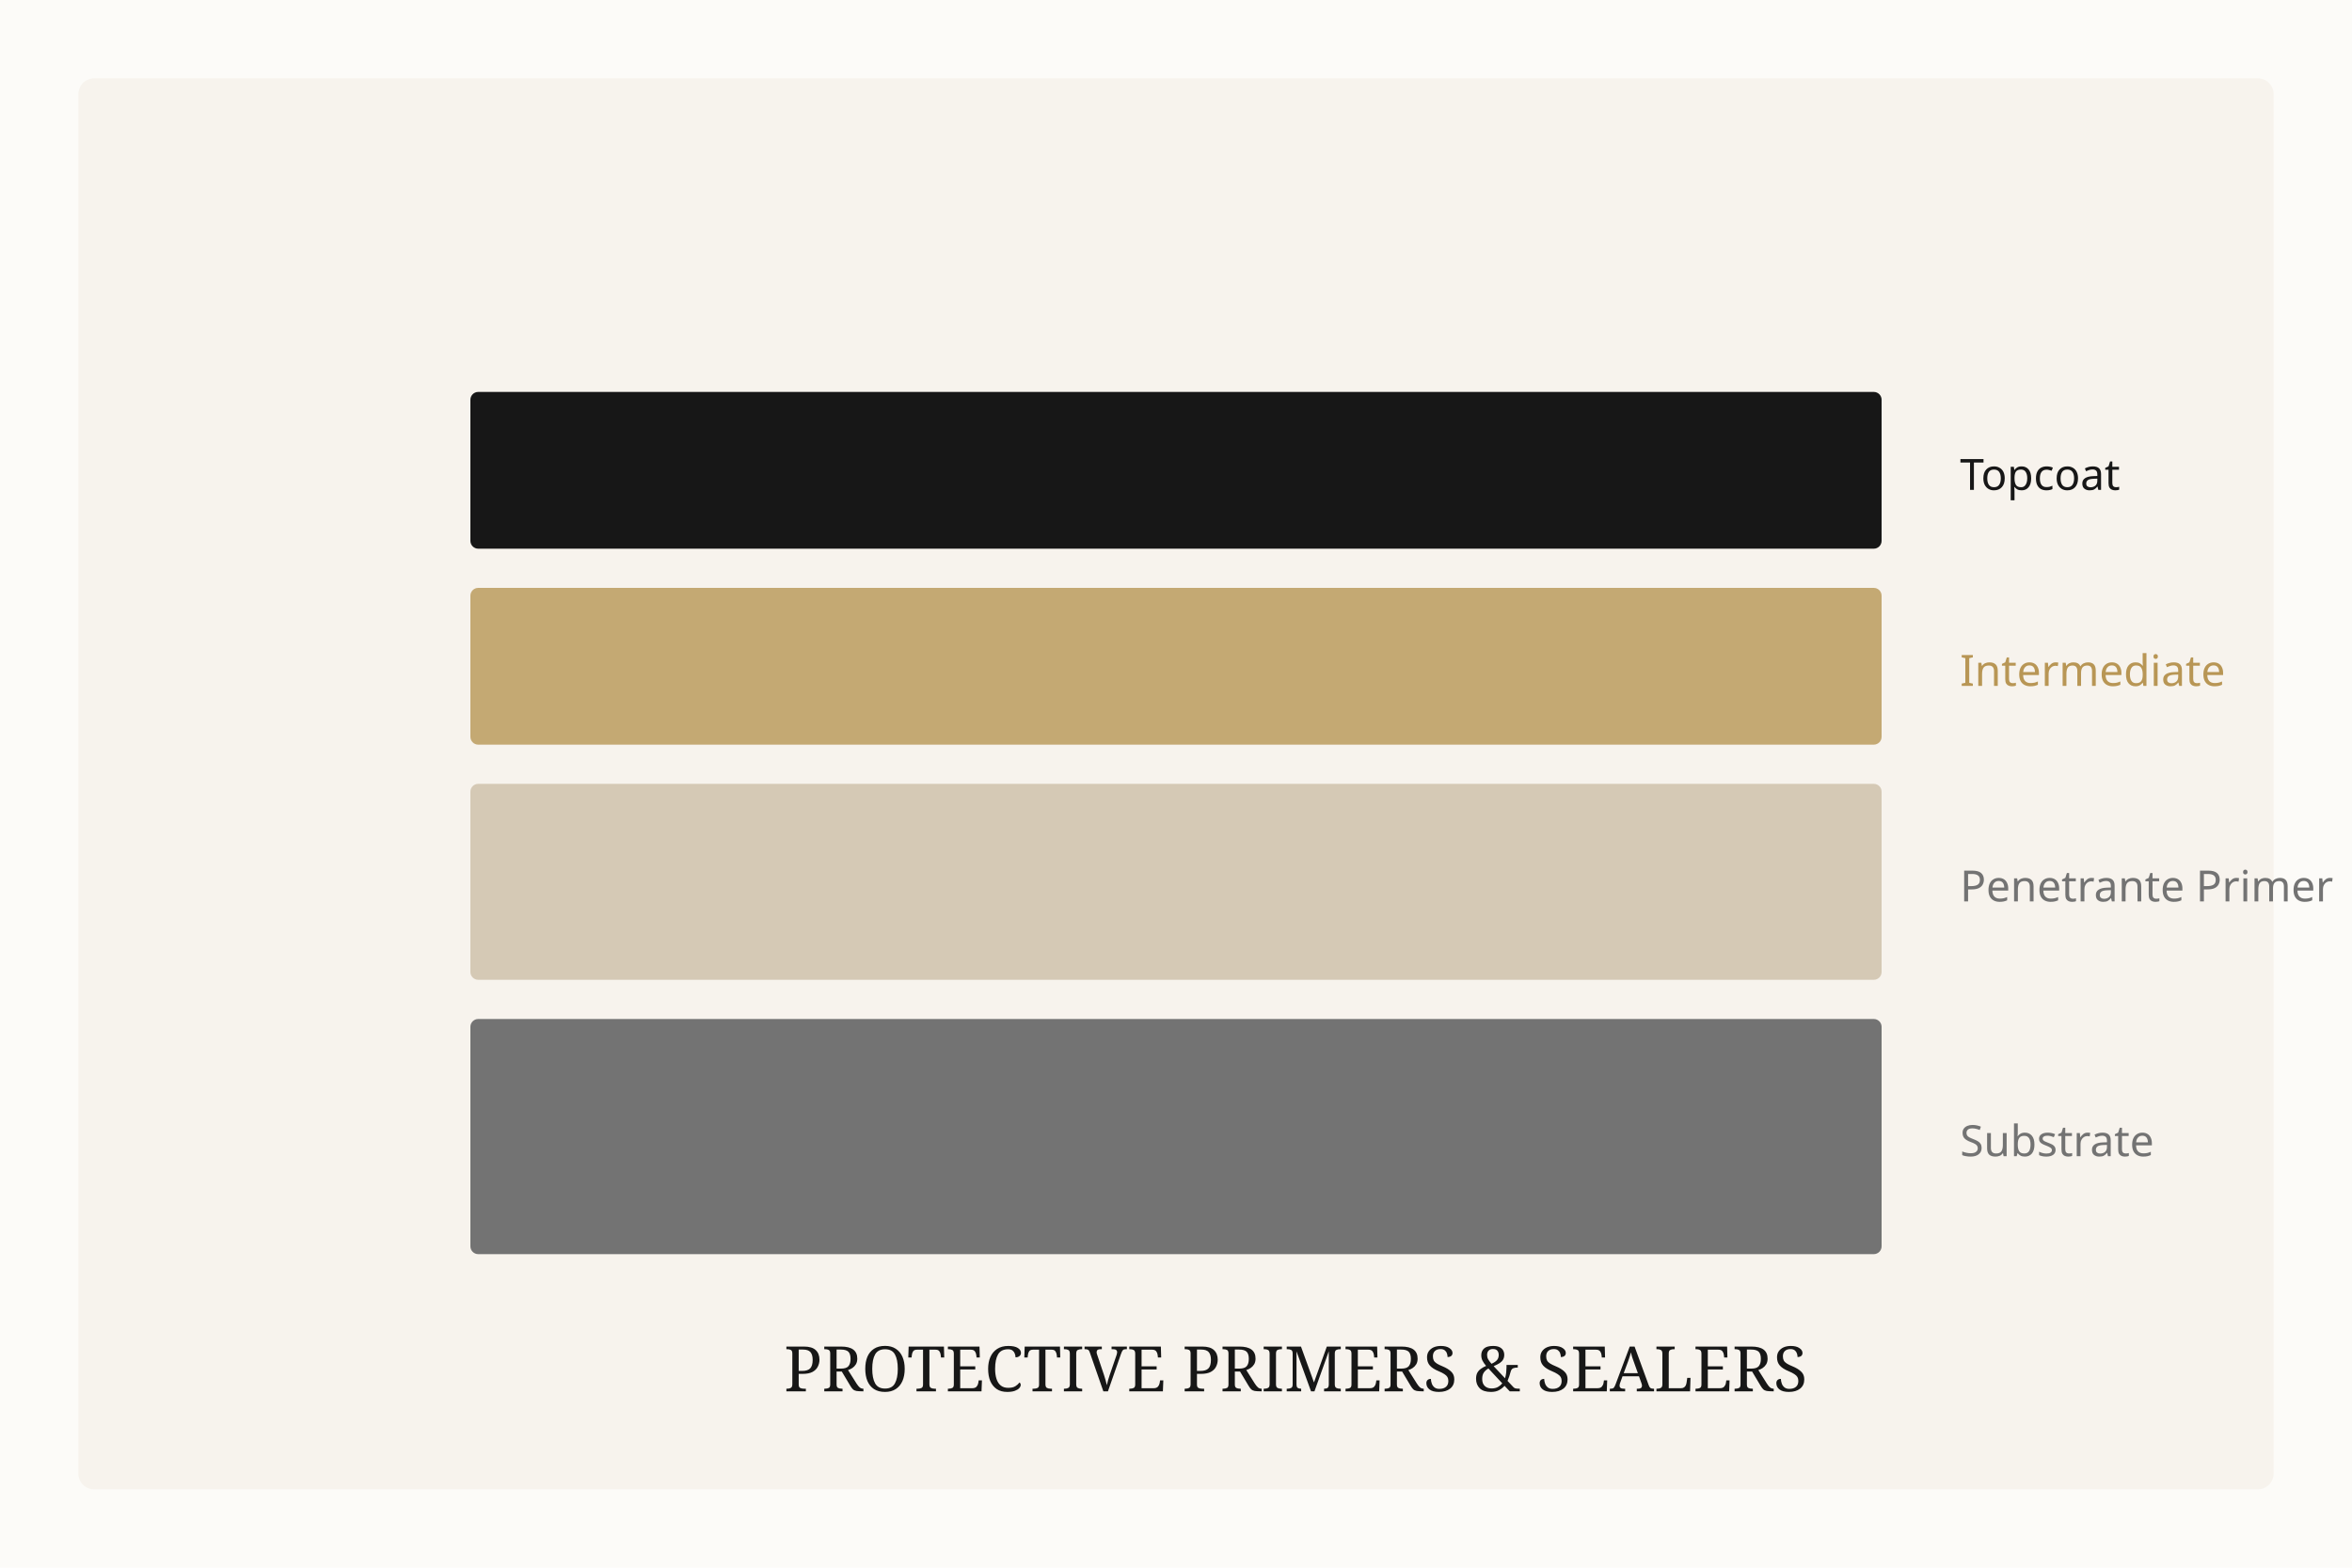
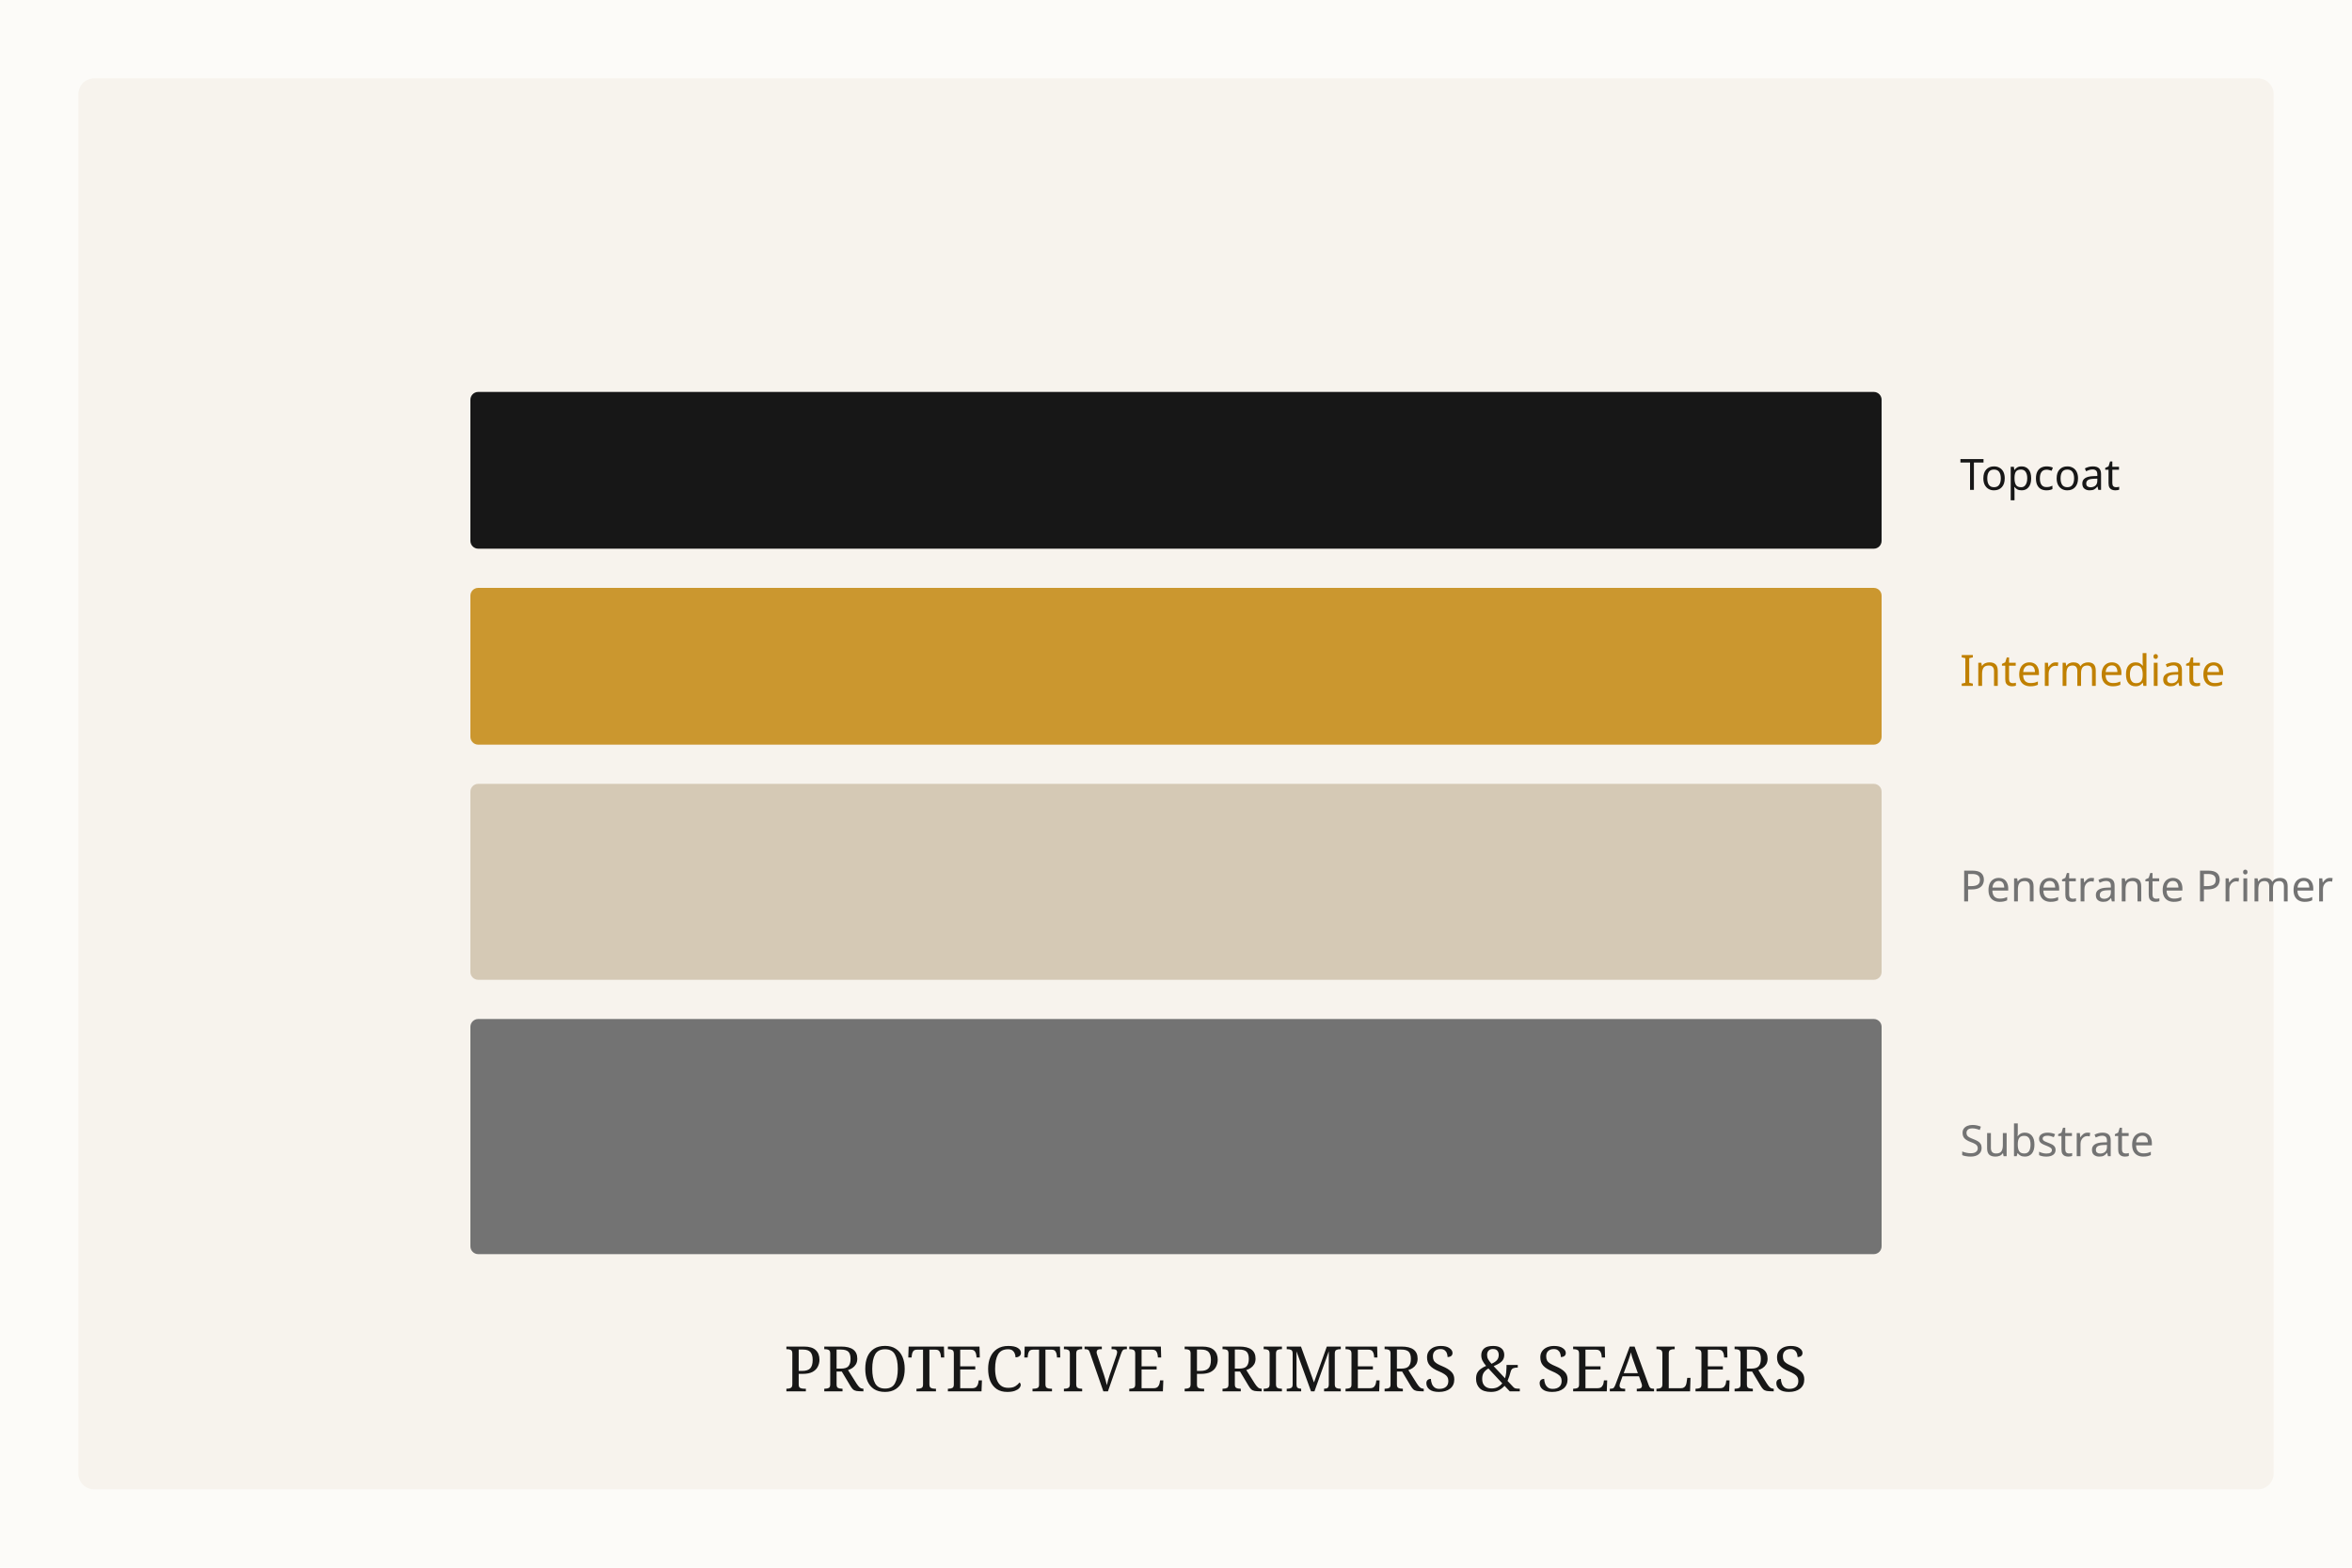
<svg xmlns="http://www.w3.org/2000/svg" width="600" height="400" viewBox="0 0 600 400" fill="none">
  <rect width="600" height="400" fill="#FCFBF8" />
  <rect x="20" y="20" width="560" height="360" fill="#E9E0D2" fill-opacity="0.3" rx="4" />
  <rect x="120" y="100" width="360" height="40" fill="#171717" rx="2" />
-   <rect x="120" y="150" width="360" height="40" fill="#B89655" fill-opacity="0.8" rx="2" />
+   <rect x="120" y="150" width="360" height="40" fill="#C08000" fill-opacity="0.8" rx="2" />
  <rect x="120" y="200" width="360" height="50" fill="#D5C9B5" rx="2" />
  <rect x="120" y="260" width="360" height="60" fill="#737373" rx="2" />
  <text x="500" y="125" font-family="sans-serif" font-size="11" fill="#171717">Topcoat</text>
-   <text x="500" y="175" font-family="sans-serif" font-size="11" fill="#B89655">Intermediate</text>
+   <text x="500" y="175" font-family="sans-serif" font-size="11" fill="#C08000">Intermediate</text>
  <text x="500" y="230" font-family="sans-serif" font-size="11" fill="#737373">Penetrante Primer</text>
  <text x="500" y="295" font-family="sans-serif" font-size="11" fill="#737373">Substrate</text>
  <text x="200" y="355" font-family="serif" font-size="16" fill="#171717">PROTECTIVE PRIMERS &amp; SEALERS</text>
</svg>
